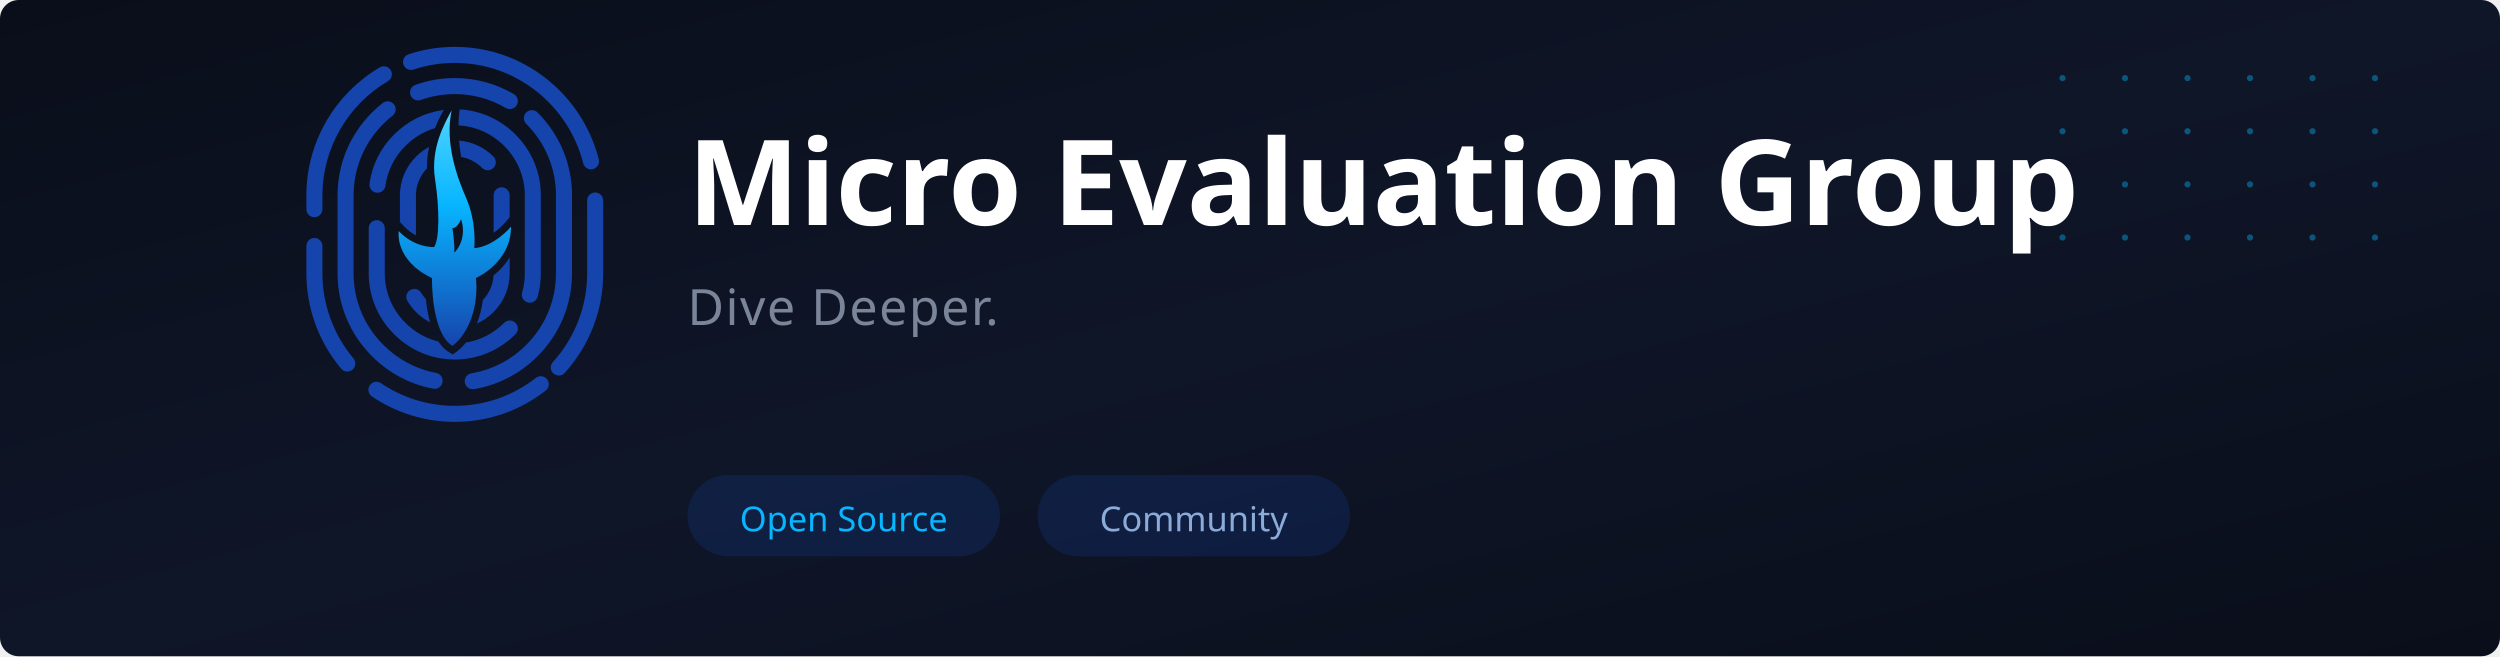
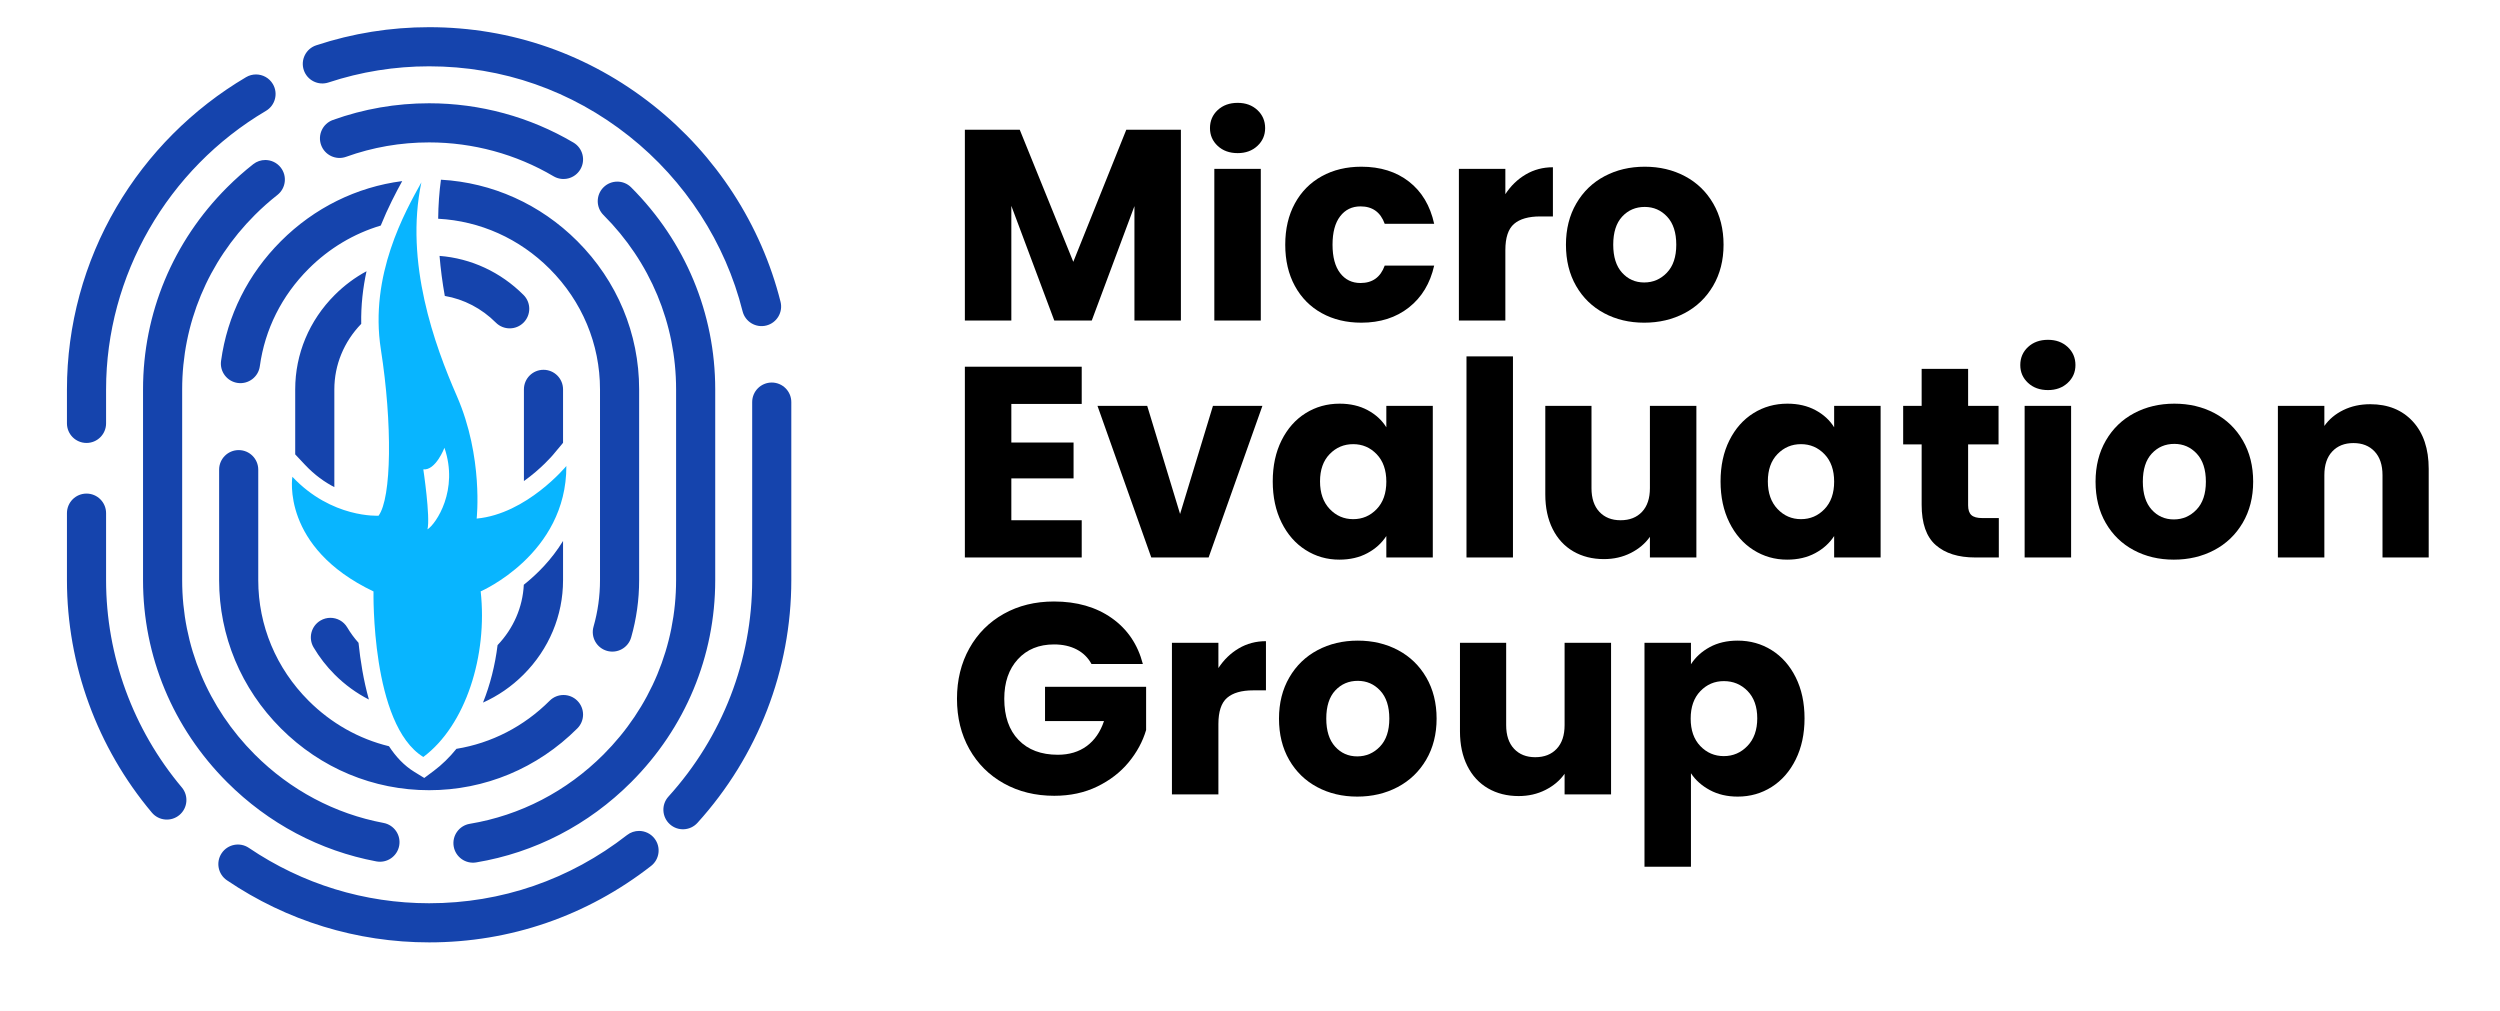
- <svg xmlns="http://www.w3.org/2000/svg" width="800" height="210" viewBox="0 0 800 210">
-   <defs>
-     <linearGradient id="bg" x1="0%" y1="0%" x2="100%" y2="100%">
-       <stop offset="0%" style="stop-color:#0a0e1a" />
-       <stop offset="50%" style="stop-color:#0f1628" />
-       <stop offset="100%" style="stop-color:#0a0e1a" />
-     </linearGradient>
-     <linearGradient id="brand" x1="0%" y1="0%" x2="100%" y2="0%">
-       <stop offset="0%" style="stop-color:#1544AD" />
-       <stop offset="100%" style="stop-color:#08B5FF" />
-     </linearGradient>
-     <linearGradient id="flame" x1="0%" y1="100%" x2="0%" y2="0%">
-       <stop offset="0%" style="stop-color:#1544AD" />
-       <stop offset="60%" style="stop-color:#08B5FF" />
-       <stop offset="100%" style="stop-color:#4DD4FF" />
-     </linearGradient>
-   </defs>
-   <rect width="800" height="210" fill="url(#bg)" rx="6" />
-   <g opacity="0.4">
-     <circle cx="660" cy="25" r="1" fill="#08B5FF" />
-     <circle cx="680" cy="25" r="1" fill="#08B5FF" />
-     <circle cx="700" cy="25" r="1" fill="#08B5FF" />
-     <circle cx="720" cy="25" r="1" fill="#08B5FF" />
-     <circle cx="740" cy="25" r="1" fill="#08B5FF" />
-     <circle cx="760" cy="25" r="1" fill="#08B5FF" />
-     <circle cx="660" cy="42" r="1" fill="#08B5FF" />
-     <circle cx="680" cy="42" r="1" fill="#08B5FF" />
-     <circle cx="700" cy="42" r="1" fill="#08B5FF" />
-     <circle cx="720" cy="42" r="1" fill="#08B5FF" />
-     <circle cx="740" cy="42" r="1" fill="#08B5FF" />
-     <circle cx="760" cy="42" r="1" fill="#08B5FF" />
-     <circle cx="660" cy="59" r="1" fill="#08B5FF" />
-     <circle cx="680" cy="59" r="1" fill="#08B5FF" />
-     <circle cx="700" cy="59" r="1" fill="#08B5FF" />
-     <circle cx="720" cy="59" r="1" fill="#08B5FF" />
-     <circle cx="740" cy="59" r="1" fill="#08B5FF" />
-     <circle cx="760" cy="59" r="1" fill="#08B5FF" />
-     <circle cx="660" cy="76" r="1" fill="#08B5FF" />
-     <circle cx="680" cy="76" r="1" fill="#08B5FF" />
-     <circle cx="700" cy="76" r="1" fill="#08B5FF" />
-     <circle cx="720" cy="76" r="1" fill="#08B5FF" />
-     <circle cx="740" cy="76" r="1" fill="#08B5FF" />
-     <circle cx="760" cy="76" r="1" fill="#08B5FF" />
-   </g>
-   <svg x="98" y="15" width="95" height="120" viewBox="0 0 333 421">
-     <g transform="translate(0 -3650.94) translate(-533.82 3199.19) translate(395.455 309.091) matrix(1 0 0 1 -481.818 700)">
-       <path fill="#1544AD" d="m866.98,-222.76c-16.97,16.97 -38.24,27.99 -61.5,31.87c-4.9,0.81 -8.22,5.45 -7.4,10.35c0.82,4.9 5.45,8.22 10.36,7.4c26.98,-4.5 51.63,-17.25 71.27,-36.9c24.94,-24.94 38.68,-57.94 38.68,-92.92l0,-87.78c0,-34.98 -13.74,-67.98 -38.68,-92.92c-1.76,-1.76 -4.06,-2.64 -6.37,-2.64s-4.6,0.88 -6.36,2.64c-3.51,3.51 -3.51,9.21 0,12.72c21.54,21.55 33.41,50.03 33.41,80.2l0,87.78c0,30.17 -11.87,58.65 -33.41,80.2zm-123.62,-36.77c4.7,4.7 10.01,8.54 15.72,11.47c-2.49,-8.84 -3.94,-18.02 -4.77,-26.1c-1.97,-2.2 -3.71,-4.56 -5.18,-7.06c-1.68,-2.84 -4.68,-4.43 -7.76,-4.43c-1.56,0 -3.13,0.41 -4.57,1.25c-4.28,2.53 -5.7,8.05 -3.18,12.33c2.68,4.53 5.96,8.75 9.74,12.54zm48.86,-227.66c-0.76,5.54 -1.2,11.57 -1.28,17.96c19.28,1.02 37.36,9.11 51.29,23.04c14.93,14.94 23.16,34.63 23.16,55.45l0,87.78c0,7.27 -1,14.46 -2.98,21.38c-1.36,4.78 1.4,9.76 6.18,11.13c4.78,1.36 9.76,-1.41 11.13,-6.19c2.43,-8.53 3.67,-17.38 3.67,-26.32l0,-87.78c0,-25.63 -10.1,-49.84 -28.43,-68.18c-17.03,-17.02 -39.14,-26.94 -62.74,-28.27zm56.17,184.23l0,-18.05c-5.26,8.64 -11.95,15.3 -18.05,20.15c-0.51,10.33 -4.75,20.08 -12.07,27.78c-1.14,9.29 -3.43,18.25 -6.7,26.42c6.83,-3.06 13.15,-7.38 18.64,-12.87c11.72,-11.72 18.18,-27.15 18.18,-43.43zm34.96,115.34c-1.94,0 -3.89,0.62 -5.53,1.9c-26.33,20.52 -57.81,31.37 -91.03,31.37c-29.64,0 -58.31,-8.81 -82.92,-25.47c-4.11,-2.78 -9.71,-1.71 -12.49,2.41s-1.72,9.71 2.4,12.5c27.6,18.68 59.76,28.56 93.01,28.56c37.27,0 72.57,-12.16 102.09,-35.17c3.92,-3.06 4.63,-8.71 1.57,-12.63c-1.78,-2.28 -4.43,-3.47 -7.1,-3.47zm-139.99,-246.55c-11.72,11.73 -18.18,27.15 -18.18,43.43l0,29.91l4.53,4.81c4.42,4.71 9.08,7.98 13.47,10.25l0,-44.97c0,-11.22 4.4,-21.89 12.37,-30.14c-0.16,-8.55 0.8,-16.67 2.43,-24.2c-5.29,2.85 -10.22,6.51 -14.62,10.91zm105.03,43.43c0,-4.97 -4.03,-9 -9,-9s-9,4.03 -9,9l0,42.18c8.03,-5.71 13.27,-11.92 13.36,-12.03l4.64,-5.57l0,-24.58zm-18.18,-30.7c3.52,-3.51 3.52,-9.21 0,-12.73c-10.56,-10.56 -24.14,-16.83 -38.63,-17.97c0.5,5.99 1.29,12.16 2.42,18.42c8.77,1.5 16.93,5.73 23.48,12.28c3.52,3.52 9.22,3.52 12.73,0zm-124.34,-72.88c-4.18,3.28 -8.22,6.87 -12.01,10.66c-24.94,24.94 -38.68,57.94 -38.68,92.92l0,87.78c0,34.98 13.74,67.98 38.68,92.92c18.97,18.97 42.7,31.56 68.64,36.43c4.89,0.92 9.59,-2.3 10.51,-7.18c0.92,-4.89 -2.3,-9.59 -7.19,-10.51c-22.36,-4.2 -42.84,-15.08 -59.23,-31.46c-21.54,-21.55 -33.41,-50.03 -33.41,-80.2l0,-87.78c0,-30.17 11.87,-58.65 33.41,-80.19c3.29,-3.29 6.79,-6.4 10.4,-9.24c3.91,-3.07 4.59,-8.73 1.51,-12.64c-1.77,-2.26 -4.41,-3.44 -7.08,-3.44c-1.94,0 -3.91,0.63 -5.55,1.93zm-76.69,128.23c4.97,0 9,-4.03 9,-9l0,-15.65c0,-52.26 28.18,-101.35 73.55,-128.11c4.28,-2.52 5.7,-8.04 3.18,-12.32c-1.68,-2.85 -4.68,-4.43 -7.76,-4.43c-1.56,0 -3.13,0.4 -4.57,1.25c-24.58,14.5 -45.2,35.18 -59.64,59.8c-14.89,25.39 -22.76,54.38 -22.76,83.81l0,15.65c0,4.97 4.03,9 9,9zm30.07,170.04c3.19,3.81 8.87,4.3 12.68,1.1c3.8,-3.2 4.29,-8.87 1.1,-12.68c-22.47,-26.74 -34.85,-60.6 -34.85,-95.33l0,-30.84c0,-4.97 -4.02,-9 -9,-9s-9,4.03 -9,9l0,30.84c0,38.96 13.87,76.93 39.07,106.91zm81.24,-335.86c14.91,-4.93 30.49,-7.43 46.3,-7.43c33.68,0 65.5,11.11 92.02,32.14c25.73,20.4 44.26,49.01 52.16,80.55c1.21,4.82 6.11,7.75 10.92,6.54c4.82,-1.21 7.75,-6.1 6.54,-10.92c-8.86,-35.36 -29.62,-67.42 -58.44,-90.28c-29.73,-23.57 -65.42,-36.03 -103.2,-36.03c-17.73,0 -35.21,2.8 -51.95,8.34c-4.72,1.56 -7.28,6.65 -5.72,11.37c1.56,4.72 6.65,7.28 11.37,5.72zm-49.42,128.09c-0.67,4.92 2.77,9.46 7.7,10.14c4.92,0.66 9.46,-2.78 10.14,-7.7c2.32,-16.96 10.08,-32.45 22.43,-44.81c9.46,-9.46 20.83,-16.21 33.19,-19.9c3.31,-8.21 6.96,-15.14 9.87,-20.45c-20.97,2.71 -40.44,12.28 -55.79,27.62c-15.15,15.16 -24.68,34.21 -27.54,55.1zm244.32,18.94l0,81.92c0,36.76 -13.68,72.11 -38.52,99.54c-3.33,3.69 -3.05,9.38 0.63,12.71c3.69,3.34 9.38,3.06 12.72,-0.63c27.84,-30.74 43.17,-70.38 43.17,-111.62l0,-81.92c0,-4.97 -4.03,-9 -9,-9s-9,4.03 -9,9zm-82.22,-119.38c-20.04,-11.83 -42.99,-18.08 -66.38,-18.08c-15.2,0 -30.1,2.58 -44.27,7.68c-4.68,1.68 -7.11,6.84 -5.42,11.51c1.68,4.68 6.83,7.11 11.51,5.43c12.21,-4.39 25.06,-6.62 38.18,-6.62c20.17,0 39.96,5.39 57.23,15.58c4.29,2.53 9.8,1.1 12.33,-3.18c2.53,-4.28 1.11,-9.8 -3.18,-12.32zm-162.99,201.3c0,25.63 10.1,49.84 28.43,68.18c18.34,18.33 42.55,28.43 68.18,28.43c25.63,0 49.84,-10.1 68.17,-28.43c3.51,-3.52 3.51,-9.22 0,-12.73c-3.52,-3.52 -9.21,-3.52 -12.73,0c-11.89,11.89 -26.8,19.51 -42.89,22.13c-3.16,3.9 -6.66,7.33 -10.44,10.15l-4.35,3.25l-4.63,-2.84c-4.62,-2.84 -8.43,-6.92 -11.6,-11.76c-13.82,-3.37 -26.56,-10.51 -36.98,-20.93c-14.93,-14.93 -23.16,-34.62 -23.16,-55.45l0,-50.84c0,-4.97 -4.03,-9 -9,-9s-9,4.03 -9,9l0,50.84z" />
-       <path fill="url(#flame)" d="m761.2,-297.79c0,0 -1.22,61.33 22.91,76.15c19.56,-14.6 29.64,-46.77 26.39,-76.18c0,0 39.52,-17.05 39.41,-57.66c0,0 -18.2,22.03 -41.26,24.18c0,0 3.17,-28.26 -9.12,-56.4c-10.29,-23.53 -24.03,-61.47 -16.31,-98.27c-7.5,13.58 -23.98,42.63 -18.63,76.86c5.34,34.23 4.95,68.34 -1.06,76.48c0,0 -21.57,1.33 -39.65,-17.91c0,0 -5.36,32.42 37.32,52.75zm32.63,-66.08c6.64,19.41 -3.79,34.95 -7.8,37.54c1.37,-5.71 -1.92,-27.61 -1.92,-27.61c5.71,0.58 9.72,-9.93 9.72,-9.93z" />
+ <svg xmlns="http://www.w3.org/2000/svg" width="1150" height="465" viewBox="706 546 1150 465">
+   <rect x="706" y="546" width="1150" height="465" fill="#FFFFFF" />
+   <g>
+     <g>
+       <path d="M1249.214,605.687v87.75h-21.375v-52.625l-19.625,52.625h-17.25l-19.75-52.75v52.75h-21.375v-87.75h25.25l24.625,60.75    l24.375-60.75H1249.214z" />
+       <path d="M1266.151,613.125c-2.375-2.207-3.562-4.938-3.562-8.188c0-3.332,1.188-6.104,3.562-8.312    c2.375-2.207,5.438-3.312,9.188-3.312c3.666,0,6.688,1.105,9.062,3.312c2.375,2.209,3.562,4.98,3.562,8.312    c0,3.25-1.188,5.98-3.562,8.188c-2.375,2.209-5.396,3.312-9.062,3.312C1271.589,616.437,1268.526,615.334,1266.151,613.125z     M1285.964,623.687v69.75h-21.375v-69.75H1285.964z" />
+       <path d="M1301.651,639.562c2.957-5.416,7.082-9.582,12.375-12.5c5.291-2.916,11.354-4.375,18.188-4.375    c8.75,0,16.062,2.293,21.938,6.875c5.875,4.584,9.729,11.043,11.562,19.375h-22.75c-1.918-5.332-5.625-8-11.125-8    c-3.918,0-7.043,1.521-9.375,4.562c-2.334,3.043-3.5,7.396-3.5,13.062c0,5.668,1.166,10.021,3.5,13.062    c2.332,3.043,5.457,4.562,9.375,4.562c5.5,0,9.207-2.666,11.125-8h22.75c-1.834,8.168-5.709,14.584-11.625,19.25    c-5.918,4.668-13.209,7-21.875,7c-6.834,0-12.896-1.457-18.188-4.375c-5.293-2.916-9.418-7.082-12.375-12.5    c-2.959-5.416-4.438-11.75-4.438-19S1298.692,644.98,1301.651,639.562z" />
+       <path d="M1407.839,626.25c3.75-2.207,7.916-3.312,12.5-3.312v22.625h-5.875c-5.334,0-9.334,1.146-12,3.438    c-2.668,2.293-4,6.312-4,12.062v32.375h-21.375v-69.75h21.375v11.625C1400.964,631.48,1404.089,628.459,1407.839,626.25z" />
+       <path d="M1443.899,690.062c-5.459-2.916-9.75-7.082-12.875-12.5c-3.125-5.416-4.688-11.75-4.688-19    c0-7.166,1.582-13.479,4.75-18.938c3.166-5.457,7.5-9.645,13-12.562c5.5-2.916,11.666-4.375,18.5-4.375    c6.832,0,13,1.459,18.5,4.375c5.5,2.918,9.832,7.105,13,12.562c3.166,5.459,4.75,11.771,4.75,18.938    c0,7.168-1.605,13.48-4.812,18.938c-3.209,5.459-7.584,9.646-13.125,12.562c-5.543,2.918-11.73,4.375-18.562,4.375    C1455.503,694.437,1449.356,692.98,1443.899,690.062z M1472.774,671.437c2.875-3,4.312-7.291,4.312-12.875    c0-5.582-1.396-9.875-4.188-12.875c-2.793-3-6.23-4.5-10.312-4.5c-4.168,0-7.625,1.48-10.375,4.438    c-2.75,2.959-4.125,7.271-4.125,12.938c0,5.584,1.354,9.875,4.062,12.875c2.707,3,6.104,4.5,10.188,4.5    C1466.419,675.937,1469.899,674.437,1472.774,671.437z" />
+       <path d="M1171.214,731.812v17.75h28.625v16.5h-28.625v19.25h32.375v17.125h-53.75v-87.75h53.75v17.125H1171.214z" />
+       <path d="M1248.837,782.437l15.125-49.75h22.75l-24.75,69.75h-26.375l-24.75-69.75h22.875L1248.837,782.437z" />
+       <path d="M1295.524,748.562c2.707-5.416,6.395-9.582,11.062-12.5c4.666-2.916,9.875-4.375,15.625-4.375c4.916,0,9.229,1,12.938,3    c3.707,2,6.562,4.625,8.562,7.875v-9.875h21.375v69.75h-21.375v-9.875c-2.084,3.25-4.98,5.875-8.688,7.875    c-3.709,2-8.021,3-12.938,3c-5.668,0-10.834-1.479-15.5-4.438c-4.668-2.957-8.355-7.166-11.062-12.625    c-2.709-5.457-4.062-11.77-4.062-18.938C1291.462,760.271,1292.815,753.98,1295.524,748.562z M1339.274,754.937    c-2.959-3.082-6.562-4.625-10.812-4.625s-7.855,1.521-10.812,4.562c-2.959,3.043-4.438,7.23-4.438,12.562    c0,5.334,1.479,9.562,4.438,12.688c2.957,3.125,6.562,4.688,10.812,4.688s7.854-1.541,10.812-4.625    c2.957-3.082,4.438-7.291,4.438-12.625C1343.712,762.23,1342.231,758.021,1339.274,754.937z" />
+       <path d="M1401.96,709.937v92.5h-21.375v-92.5H1401.96z" />
+       <path d="M1486.335,732.687v69.75h-21.375v-9.5c-2.168,3.084-5.105,5.562-8.812,7.438c-3.709,1.875-7.812,2.812-12.312,2.812    c-5.334,0-10.043-1.188-14.125-3.562c-4.084-2.375-7.25-5.812-9.5-10.312c-2.25-4.5-3.375-9.792-3.375-15.875v-40.75h21.25v37.875    c0,4.668,1.207,8.293,3.625,10.875c2.416,2.584,5.666,3.875,9.75,3.875c4.166,0,7.457-1.291,9.875-3.875    c2.416-2.582,3.625-6.207,3.625-10.875v-37.875H1486.335z" />
+       <path d="M1501.52,748.562c2.707-5.416,6.395-9.582,11.062-12.5c4.666-2.916,9.875-4.375,15.625-4.375c4.916,0,9.229,1,12.938,3    c3.707,2,6.562,4.625,8.562,7.875v-9.875h21.375v69.75h-21.375v-9.875c-2.084,3.25-4.98,5.875-8.688,7.875    c-3.709,2-8.021,3-12.938,3c-5.668,0-10.834-1.479-15.5-4.438c-4.668-2.957-8.355-7.166-11.062-12.625    c-2.709-5.457-4.062-11.77-4.062-18.938C1497.458,760.271,1498.811,753.98,1501.52,748.562z M1545.27,754.937    c-2.959-3.082-6.562-4.625-10.812-4.625s-7.855,1.521-10.812,4.562c-2.959,3.043-4.438,7.23-4.438,12.562    c0,5.334,1.479,9.562,4.438,12.688c2.957,3.125,6.562,4.688,10.812,4.688s7.854-1.541,10.812-4.625    c2.957-3.082,4.438-7.291,4.438-12.625C1549.708,762.23,1548.227,758.021,1545.27,754.937z" />
+       <path d="M1625.458,784.312v18.125h-10.875c-7.75,0-13.793-1.895-18.125-5.688c-4.334-3.791-6.5-9.979-6.5-18.563v-27.75h-8.5    v-17.75h8.5v-17h21.375v17h14v17.75h-14v28c0,2.084,0.5,3.584,1.5,4.5c1,0.918,2.666,1.375,5,1.375H1625.458z" />
+       <path d="M1638.893,722.125c-2.375-2.207-3.562-4.938-3.562-8.188c0-3.332,1.188-6.104,3.562-8.312    c2.375-2.207,5.438-3.312,9.188-3.312c3.666,0,6.688,1.105,9.062,3.312c2.375,2.209,3.562,4.98,3.562,8.312    c0,3.25-1.188,5.98-3.562,8.188c-2.375,2.209-5.396,3.312-9.062,3.312C1644.331,725.437,1641.268,724.334,1638.893,722.125z     M1658.706,732.687v69.75h-21.375v-69.75H1658.706z" />
+       <path d="M1687.518,799.063c-5.459-2.916-9.75-7.082-12.875-12.5c-3.125-5.416-4.688-11.75-4.688-19    c0-7.166,1.582-13.479,4.75-18.938c3.166-5.457,7.5-9.645,13-12.562c5.5-2.916,11.666-4.375,18.5-4.375    c6.832,0,13,1.459,18.5,4.375c5.5,2.918,9.832,7.105,13,12.562c3.166,5.459,4.75,11.771,4.75,18.938    c0,7.168-1.605,13.48-4.812,18.938c-3.209,5.459-7.584,9.647-13.125,12.563c-5.543,2.918-11.73,4.375-18.562,4.375    C1699.122,803.438,1692.975,801.981,1687.518,799.063z M1716.393,780.437c2.875-3,4.312-7.291,4.312-12.875    c0-5.582-1.396-9.875-4.188-12.875c-2.793-3-6.23-4.5-10.312-4.5c-4.168,0-7.625,1.48-10.375,4.438    c-2.75,2.959-4.125,7.271-4.125,12.938c0,5.584,1.354,9.875,4.062,12.875c2.707,3,6.104,4.5,10.188,4.5    C1710.038,784.937,1713.518,783.437,1716.393,780.437z" />
+       <path d="M1815.891,739.875c4.875,5.293,7.312,12.562,7.312,21.812v40.75h-21.25v-37.875c0-4.666-1.209-8.291-3.625-10.875    c-2.418-2.582-5.668-3.875-9.75-3.875c-4.084,0-7.334,1.293-9.75,3.875c-2.418,2.584-3.625,6.209-3.625,10.875v37.875h-21.375    v-69.75h21.375v9.25c2.166-3.082,5.082-5.52,8.75-7.312c3.666-1.791,7.791-2.688,12.375-2.688    C1804.495,731.937,1811.016,734.584,1815.891,739.875z" />
+       <path d="M1208.089,851.438c-1.584-2.916-3.855-5.145-6.812-6.688c-2.959-1.541-6.438-2.312-10.438-2.312    c-6.918,0-12.459,2.271-16.625,6.812c-4.168,4.543-6.25,10.605-6.25,18.188c0,8.084,2.188,14.396,6.562,18.938    c4.375,4.543,10.395,6.812,18.062,6.812c5.25,0,9.688-1.332,13.312-4c3.625-2.666,6.27-6.5,7.938-11.5h-27.125v-15.75h46.5v19.875    c-1.584,5.334-4.271,10.293-8.062,14.875c-3.793,4.584-8.605,8.293-14.438,11.125c-5.834,2.834-12.418,4.25-19.75,4.25    c-8.668,0-16.396-1.895-23.188-5.688c-6.793-3.791-12.084-9.062-15.875-15.812c-3.793-6.75-5.688-14.457-5.688-23.125    c0-8.666,1.895-16.395,5.688-23.188c3.791-6.791,9.062-12.082,15.812-15.875c6.75-3.791,14.457-5.688,23.125-5.688    c10.5,0,19.354,2.543,26.562,7.625c7.207,5.084,11.979,12.125,14.312,21.125H1208.089z" />
+       <path d="M1275.839,844.25c3.75-2.207,7.916-3.312,12.5-3.312v22.625h-5.875c-5.334,0-9.334,1.146-12,3.438    c-2.668,2.293-4,6.312-4,12.062v32.375h-21.375v-69.75h21.375v11.625C1268.964,849.481,1272.089,846.459,1275.839,844.25z" />
+       <path d="M1311.9,908.063c-5.459-2.916-9.75-7.082-12.875-12.5c-3.125-5.416-4.688-11.75-4.688-19    c0-7.166,1.582-13.479,4.75-18.938c3.166-5.457,7.5-9.645,13-12.562c5.5-2.916,11.666-4.375,18.5-4.375    c6.832,0,13,1.459,18.5,4.375c5.5,2.918,9.832,7.105,13,12.562c3.166,5.459,4.75,11.771,4.75,18.938    c0,7.168-1.605,13.48-4.812,18.938c-3.209,5.459-7.584,9.646-13.125,12.562c-5.543,2.918-11.73,4.375-18.562,4.375    C1323.504,912.438,1317.357,910.981,1311.9,908.063z M1340.775,889.438c2.875-3,4.312-7.291,4.312-12.875    c0-5.582-1.396-9.875-4.188-12.875c-2.793-3-6.23-4.5-10.312-4.5c-4.168,0-7.625,1.48-10.375,4.438    c-2.75,2.959-4.125,7.271-4.125,12.938c0,5.584,1.354,9.875,4.062,12.875c2.707,3,6.104,4.5,10.188,4.5    C1334.42,893.938,1337.9,892.438,1340.775,889.438z" />
+       <path d="M1447.087,841.688v69.75h-21.375v-9.5c-2.168,3.084-5.105,5.562-8.812,7.438c-3.709,1.875-7.812,2.812-12.312,2.812    c-5.334,0-10.043-1.188-14.125-3.562c-4.084-2.375-7.25-5.812-9.5-10.312s-3.375-9.791-3.375-15.875v-40.75h21.25v37.875    c0,4.668,1.207,8.293,3.625,10.875c2.416,2.584,5.666,3.875,9.75,3.875c4.166,0,7.457-1.291,9.875-3.875    c2.416-2.582,3.625-6.207,3.625-10.875v-37.875H1447.087z" />
+       <path d="M1492.462,843.688c3.666-2,7.957-3,12.875-3c5.75,0,10.957,1.459,15.625,4.375c4.666,2.918,8.354,7.084,11.062,12.5    c2.707,5.418,4.062,11.709,4.062,18.875c0,7.168-1.355,13.48-4.062,18.938c-2.709,5.459-6.396,9.668-11.062,12.625    c-4.668,2.959-9.875,4.438-15.625,4.438c-4.834,0-9.105-1-12.812-3c-3.709-2-6.605-4.582-8.688-7.75v43h-21.375v-103h21.375v9.875    C1485.919,848.313,1488.794,845.688,1492.462,843.688z M1509.899,863.875c-2.959-3.041-6.605-4.562-10.938-4.562    c-4.25,0-7.855,1.543-10.812,4.625c-2.959,3.084-4.438,7.293-4.438,12.625c0,5.334,1.479,9.543,4.438,12.625    c2.957,3.084,6.562,4.625,10.812,4.625s7.875-1.562,10.875-4.688s4.5-7.354,4.5-12.688    C1514.337,871.106,1512.856,866.918,1509.899,863.875z" />
    </g>
-   </svg>
-   <line x1="220" y1="138" x2="750" y2="138" stroke="url(#brand)" stroke-width="1.5" stroke-linecap="round" opacity="0.6" />
-   <text x="220" y="72" font-family="'Segoe UI', system-ui, -apple-system, sans-serif" font-size="38" font-weight="700" fill="#FFFFFF">
-     Micro Evaluation Group
-   </text>
-   <text x="220" y="104" font-family="'Segoe UI', system-ui, -apple-system, sans-serif" font-size="16" fill="#7a8599" font-weight="400" letter-spacing="0.5">
-     Dive Deeper.
-   </text>
-   <g>
-     <rect x="220" y="152" width="100" height="26" rx="13" fill="#1544AD" opacity="0.2" />
-     <text x="270" y="170" font-family="'Segoe UI', system-ui, sans-serif" font-size="11" fill="#08B5FF" text-anchor="middle" font-weight="500">Open Source</text>
-   </g>
-   <g>
-     <rect x="332" y="152" width="100" height="26" rx="13" fill="#1544AD" opacity="0.2" />
-     <text x="382" y="170" font-family="'Segoe UI', system-ui, sans-serif" font-size="11" fill="#8babd8" text-anchor="middle" font-weight="500">Community</text>
+     <g>
+       <g>
+         <path style="fill:#1544AD;" d="M983.593,893.086c-16.972,16.972-38.237,27.992-61.5,31.868     c-4.902,0.817-8.215,5.454-7.398,10.357c0.817,4.902,5.447,8.215,10.357,7.398c26.984-4.497,51.629-17.255,71.27-36.896     c24.943-24.943,38.681-57.944,38.681-92.923v-87.783c0-34.979-13.737-67.979-38.681-92.923c-1.758-1.757-4.061-2.636-6.364-2.636     s-4.606,0.879-6.364,2.636c-3.515,3.515-3.515,9.214,0,12.729c21.544,21.544,33.409,50.024,33.409,80.194v87.783     C1017.002,843.062,1005.137,871.542,983.593,893.086z M859.975,856.316c4.702,4.702,10.005,8.54,15.714,11.47     c-2.483-8.836-3.932-18.015-4.77-26.096c-1.965-2.2-3.706-4.564-5.178-7.061c-1.679-2.846-4.68-4.429-7.761-4.429     c-1.554,0-3.129,0.403-4.563,1.25c-4.281,2.525-5.705,8.043-3.18,12.325C852.912,848.311,856.189,852.53,859.975,856.316z      M908.836,628.663c-0.765,5.539-1.204,11.57-1.279,17.958c19.273,1.02,37.353,9.106,51.288,23.041     c14.933,14.933,23.157,34.623,23.157,55.445v87.783c0,7.265-1.002,14.458-2.979,21.38c-1.364,4.779,1.404,9.76,6.184,11.125     c4.779,1.363,9.76-1.403,11.125-6.184c2.436-8.529,3.67-17.385,3.67-26.321v-87.783c0-25.63-10.097-49.842-28.43-68.174     C954.542,639.904,932.437,629.987,908.836,628.663z M965.002,812.891v-18.058c-5.263,8.648-11.946,15.3-18.052,20.154     c-0.505,10.331-4.744,20.084-12.068,27.778c-1.14,9.294-3.427,18.25-6.696,26.425c6.829-3.058,13.144-7.379,18.639-12.874     C958.546,844.594,965.002,829.172,965.002,812.891z M999.958,928.227c-1.935,0-3.883,0.621-5.526,1.902     c-26.328,20.52-57.807,31.366-91.033,31.366c-29.638,0-58.309-8.805-82.913-25.464c-4.113-2.785-9.711-1.709-12.498,2.407     s-1.71,9.712,2.406,12.499c27.595,18.683,59.756,28.559,93.006,28.559c37.272,0,72.577-12.161,102.097-35.168     c3.921-3.056,4.622-8.711,1.566-12.631C1005.288,929.418,1002.637,928.227,999.958,928.227z M859.974,681.682     c-11.722,11.723-18.178,27.146-18.178,43.426v29.907l4.523,4.814c4.428,4.712,9.086,7.975,13.477,10.25v-44.972     c0-11.22,4.394-21.887,12.37-30.137c-0.166-8.555,0.8-16.669,2.431-24.203C869.301,673.621,864.376,677.28,859.974,681.682z      M965.002,725.108c0-4.971-4.029-9-9-9s-9,4.029-9,9v42.177c8.032-5.711,13.274-11.917,13.365-12.028l4.635-5.564V725.108z      M946.823,694.412c3.516-3.515,3.516-9.213,0.001-12.728c-10.564-10.565-24.137-16.834-38.633-17.973     c0.499,5.99,1.295,12.158,2.417,18.418c8.775,1.503,16.934,5.726,23.488,12.281C937.61,697.925,943.308,697.926,946.823,694.412z      M822.478,621.528c-4.176,3.284-8.214,6.87-12.002,10.657c-24.943,24.944-38.68,57.945-38.68,92.923v87.783     c0,34.979,13.737,67.979,38.681,92.923c18.961,18.961,42.695,31.558,68.638,36.429c4.89,0.917,9.588-2.3,10.507-7.184     c0.917-4.885-2.3-9.589-7.185-10.506c-22.364-4.2-42.846-15.08-59.231-31.466c-21.544-21.544-33.409-50.025-33.409-80.195     v-87.783c0-30.17,11.864-58.65,33.408-80.194c3.284-3.285,6.783-6.393,10.4-9.237c3.907-3.072,4.584-8.73,1.511-12.638     c-1.775-2.258-4.414-3.437-7.08-3.437C826.088,619.602,824.126,620.231,822.478,621.528z M745.796,749.757c4.971,0,9-4.029,9-9     v-15.649c0-52.26,28.181-101.348,73.545-128.108c4.28-2.525,5.704-8.044,3.179-12.325c-1.679-2.846-4.68-4.428-7.761-4.428     c-1.554,0-3.129,0.402-4.564,1.249c-24.581,14.501-45.204,35.179-59.638,59.799c-14.891,25.397-22.761,54.38-22.761,83.813     v15.649C736.796,745.728,740.825,749.757,745.796,749.757z M775.858,919.799c3.198,3.806,8.875,4.298,12.681,1.101     c3.806-3.198,4.298-8.875,1.101-12.68c-22.469-26.741-34.843-60.596-34.843-95.329v-30.843c0-4.971-4.029-9-9-9s-9,4.029-9,9     v30.843C736.796,851.853,750.668,889.82,775.858,919.799z M857.102,583.935c14.915-4.93,30.492-7.43,46.298-7.43     c33.68,0,65.499,11.114,92.018,32.141c25.737,20.407,44.264,49.014,52.169,80.55c1.209,4.821,6.101,7.752,10.918,6.541     c4.821-1.208,7.75-6.097,6.541-10.918c-8.862-35.359-29.619-67.421-58.444-90.277c-29.733-23.575-65.42-36.036-103.202-36.036     c-17.729,0-35.205,2.806-51.945,8.34c-4.72,1.56-7.281,6.65-5.721,11.37C847.292,582.933,852.383,585.499,857.102,583.935z      M807.685,712.027c-0.674,4.925,2.771,9.463,7.696,10.138c4.917,0.668,9.463-2.771,10.138-7.696     c2.321-16.957,10.079-32.451,22.435-44.807c9.458-9.459,20.83-16.215,33.185-19.905c3.314-8.208,6.962-15.137,9.876-20.452     c-20.971,2.711-40.441,12.281-55.79,27.629C820.068,672.092,810.544,691.143,807.685,712.027z M1052.002,730.966v81.925     c0,36.761-13.678,72.111-38.515,99.538c-3.337,3.684-3.055,9.375,0.63,12.712c3.684,3.337,9.375,3.055,12.712-0.63     c27.841-30.743,43.173-70.384,43.173-111.62v-81.925c0-4.971-4.029-9-9-9S1052.002,725.996,1052.002,730.966z M969.786,611.584     c-20.039-11.827-42.996-18.079-66.388-18.079c-15.199,0-30.093,2.584-44.267,7.682c-4.677,1.682-7.105,6.837-5.423,11.515     c1.682,4.677,6.839,7.107,11.515,5.423c12.214-4.392,25.058-6.619,38.175-6.619c20.176,0,39.969,5.388,57.239,15.581     c4.281,2.527,9.8,1.104,12.325-3.177C975.49,619.629,974.068,614.111,969.786,611.584z M806.796,812.891     c0,25.63,10.097,49.842,28.43,68.174c18.333,18.333,42.544,28.429,68.174,28.429c25.629,0,49.84-10.096,68.173-28.429     c3.515-3.515,3.515-9.213,0-12.728c-3.516-3.515-9.213-3.515-12.729,0c-11.888,11.888-26.797,19.507-42.886,22.126     c-3.169,3.908-6.664,7.333-10.448,10.157l-4.349,3.246l-4.623-2.84c-4.62-2.838-8.437-6.919-11.603-11.756     c-13.821-3.372-26.561-10.513-36.981-20.933c-14.934-14.933-23.158-34.624-23.158-55.446v-50.847c0-4.971-4.029-9-9-9     s-9,4.029-9,9V812.891z" />
+       </g>
+       <path style="fill:#08B5FF;" d="M877.816,818.063c0,0-1.224,61.325,22.909,76.147c19.562-14.599,29.639-46.767,26.386-76.179    c0,0,39.524-17.056,39.414-57.666c0,0-18.201,22.03-41.261,24.186c0,0,3.174-28.263-9.125-56.399    c-10.287-23.534-24.029-61.469-16.304-98.274c-7.504,13.579-23.983,42.627-18.636,76.858c5.348,34.231,4.956,68.34-1.06,76.487    c0,0-21.567,1.327-39.65-17.917C840.489,765.307,835.137,797.73,877.816,818.063z M910.443,751.98    c6.636,19.41-3.792,34.949-7.805,37.538c1.375-5.706-1.913-27.605-1.913-27.605C906.436,762.487,910.443,751.98,910.443,751.98z" />
+     </g>
  </g>
</svg>
